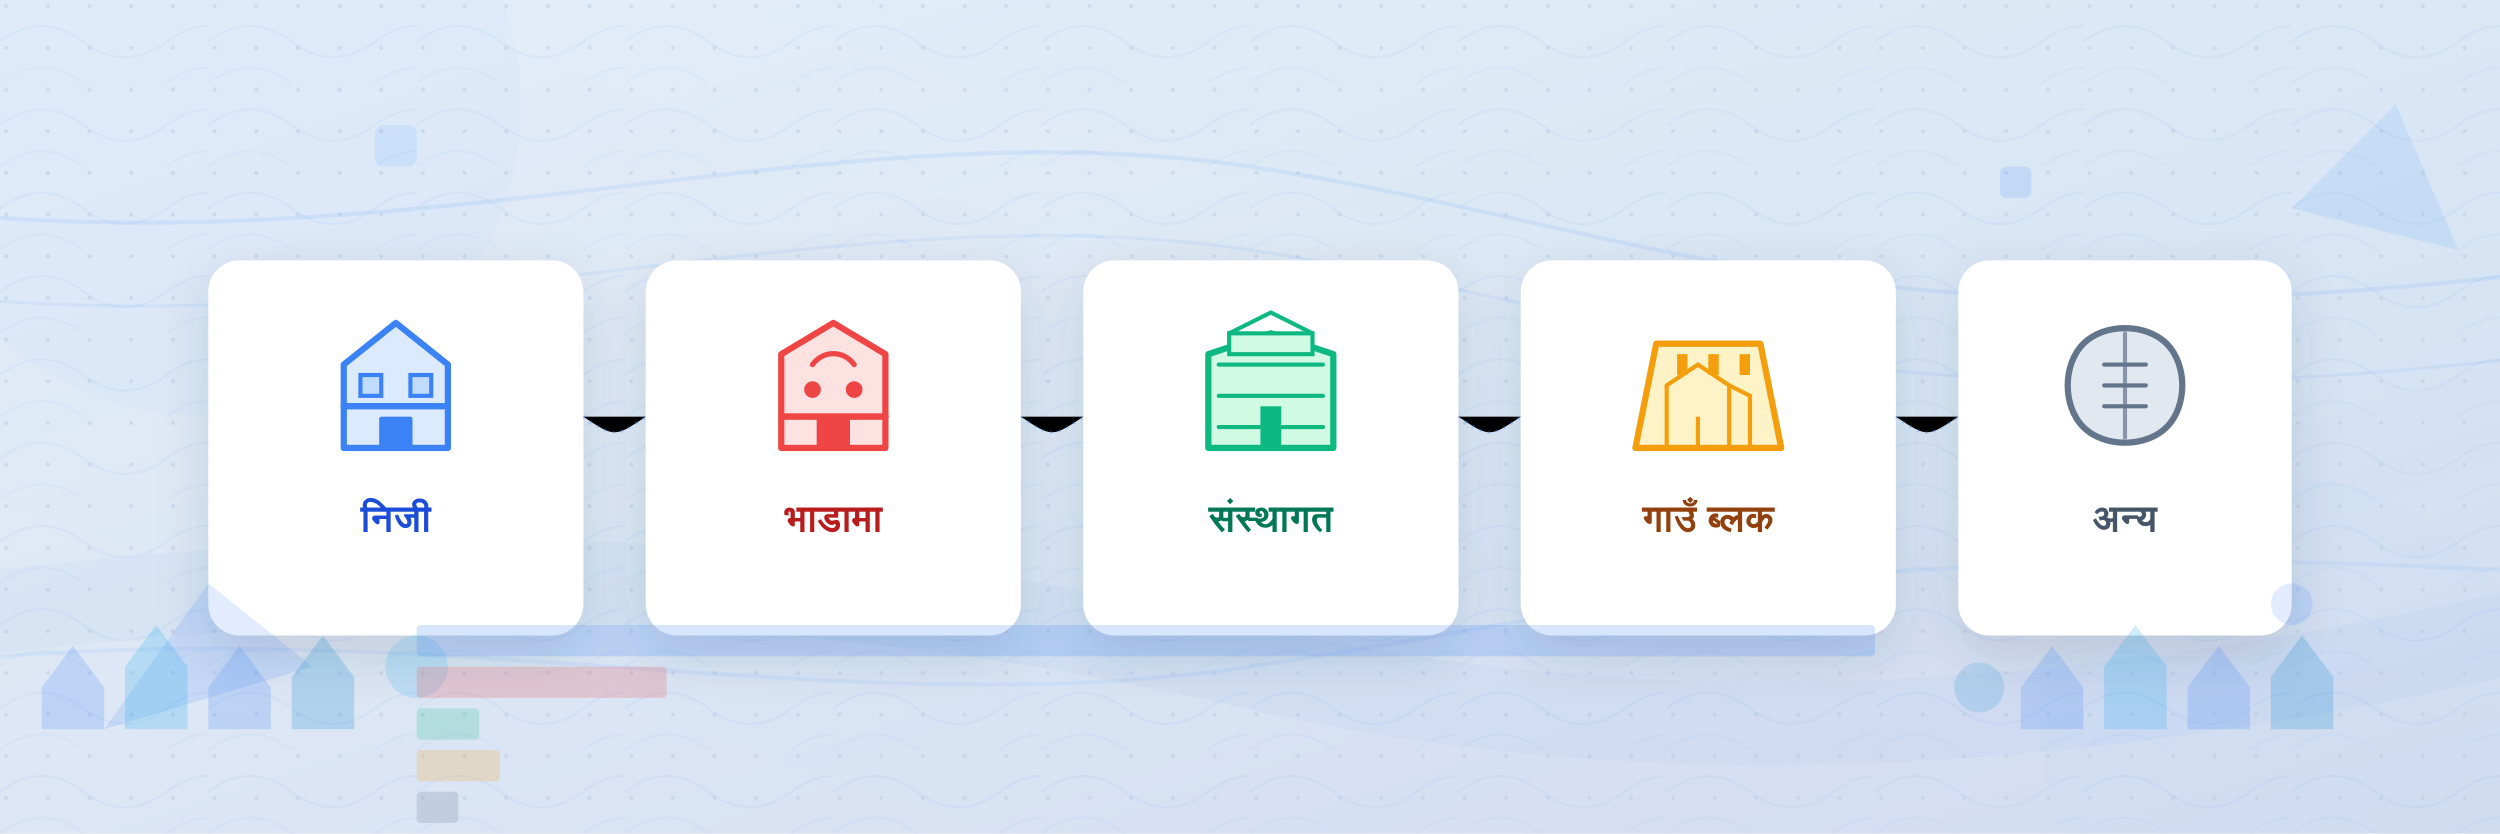
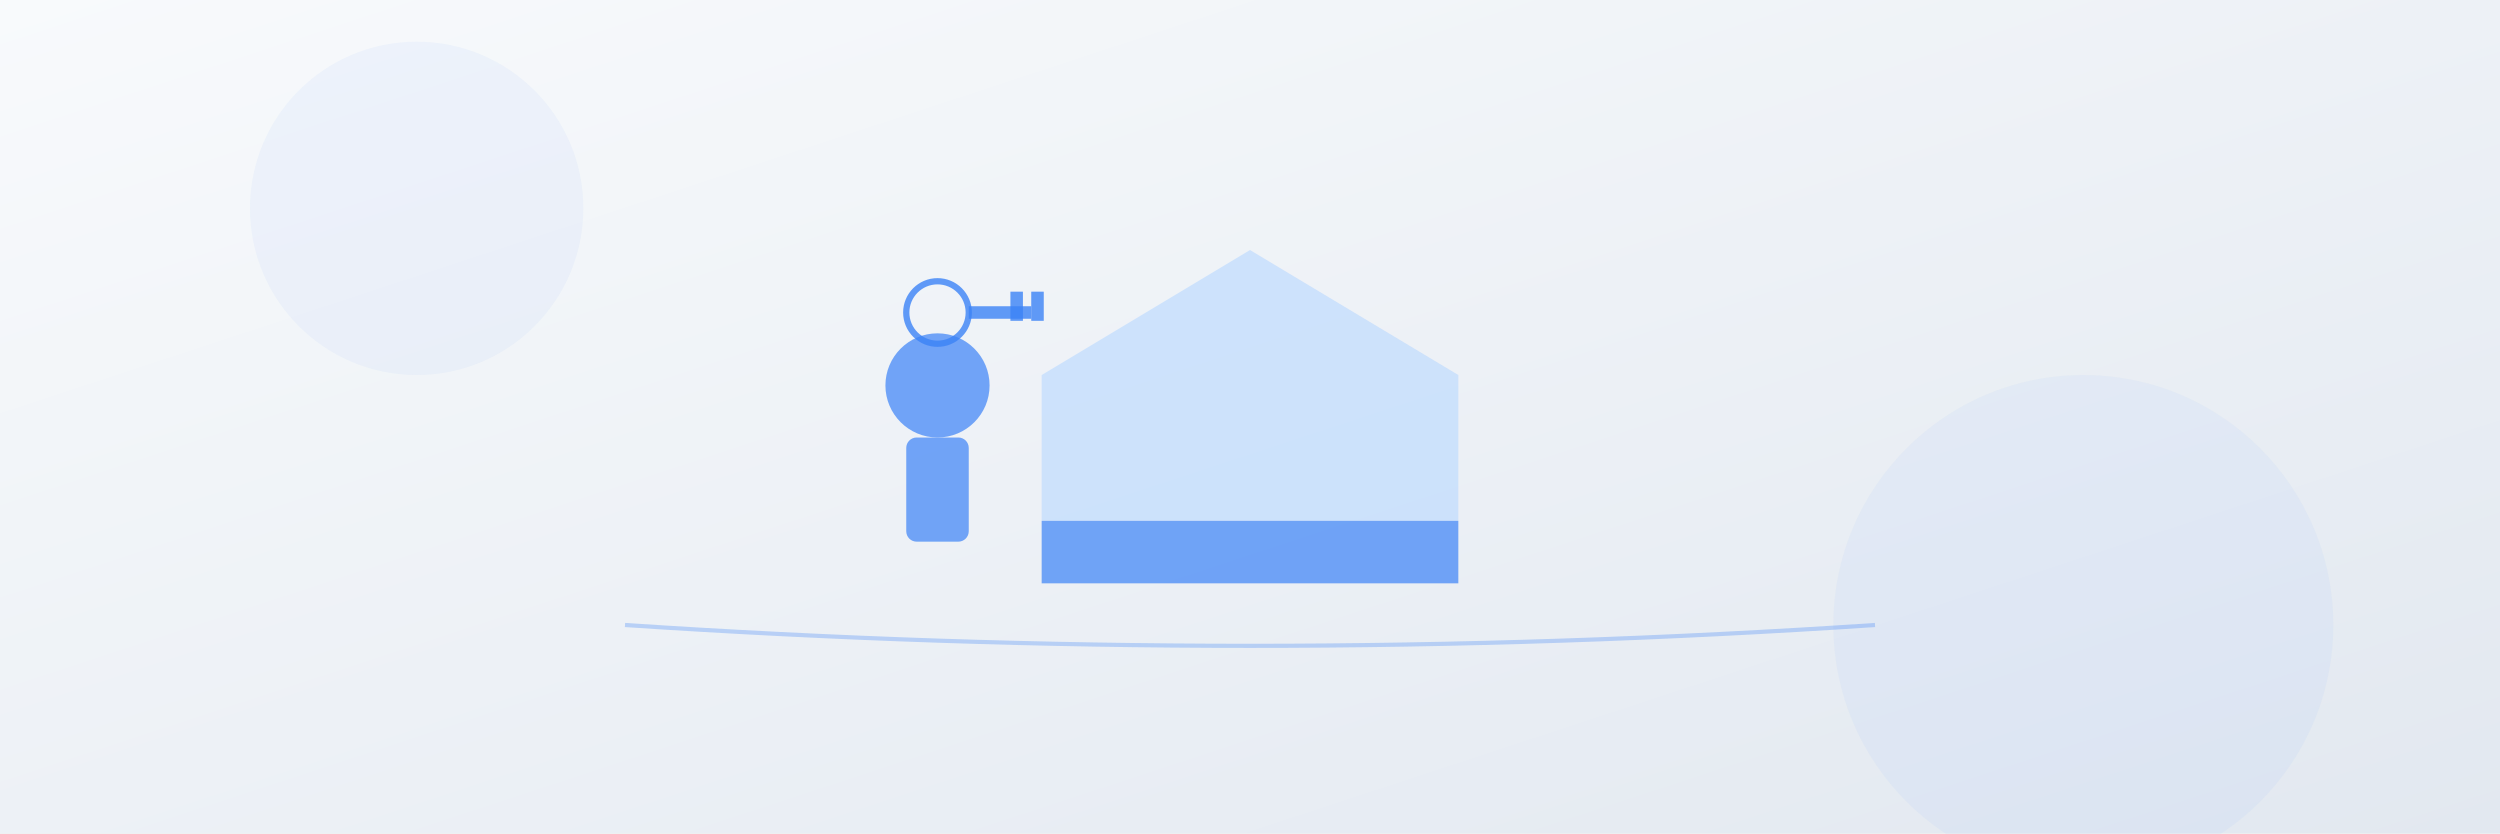
- <svg xmlns="http://www.w3.org/2000/svg" xmlns:xlink="http://www.w3.org/1999/xlink" viewBox="0 0 1200 400" width="1200" height="400">
+ <svg xmlns="http://www.w3.org/2000/svg" width="1200" height="400" viewBox="0 0 1200 400">
  <defs>
-     <linearGradient id="bgGradient" x1="0%" y1="0%" x2="100%" y2="100%">
+     <linearGradient id="bg-gradient" x1="0%" y1="0%" x2="100%" y2="100%">
      <stop offset="0%" stop-color="#f8fafc" />
      <stop offset="100%" stop-color="#e2e8f0" />
    </linearGradient>
-     <linearGradient id="accentGradient" x1="0%" y1="0%" x2="100%" y2="0%">
-       <stop offset="0%" stop-color="#4f46e5" />
-       <stop offset="100%" stop-color="#6366f1" />
-     </linearGradient>
-     <linearGradient id="decorGradient1" x1="0%" y1="0%" x2="100%" y2="100%">
-       <stop offset="0%" stop-color="#3b82f6" stop-opacity="0.05" />
-       <stop offset="100%" stop-color="#6366f1" stop-opacity="0.05" />
-     </linearGradient>
-     <linearGradient id="decorGradient2" x1="100%" y1="0%" x2="0%" y2="100%">
-       <stop offset="0%" stop-color="#0ea5e9" stop-opacity="0.05" />
-       <stop offset="100%" stop-color="#3b82f6" stop-opacity="0.05" />
-     </linearGradient>
-     <symbol id="iconPrivate" viewBox="0 0 100 100">
-       <circle cx="50" cy="50" r="45" fill="#fff" />
-       <path d="M25,60 L25,40 L50,20 L75,40 L75,60 Z" fill="#dbeafe" stroke="#3b82f6" stroke-width="3" stroke-linejoin="round" />
-       <path d="M25,60 L75,60 L75,80 L25,80 Z" fill="#dbeafe" stroke="#3b82f6" stroke-width="3" stroke-linejoin="round" />
-       <rect x="42" y="65" width="16" height="15" rx="1" fill="#3b82f6" />
-       <rect x="33" y="45" width="10" height="10" fill="#bfdbfe" stroke="#3b82f6" stroke-width="2" />
-       <rect x="57" y="45" width="10" height="10" fill="#bfdbfe" stroke="#3b82f6" stroke-width="2" />
-     </symbol>
-     <symbol id="iconRent" viewBox="0 0 100 100">
-       <circle cx="50" cy="50" r="45" fill="#fff" />
-       <path d="M25,65 L25,35 L50,20 L75,35 L75,65 Z" fill="#fee2e2" stroke="#ef4444" stroke-width="3" stroke-linejoin="round" />
-       <path d="M25,65 L75,65 L75,80 L25,80 Z" fill="#fee2e2" stroke="#ef4444" stroke-width="3" stroke-linejoin="round" />
-       <rect x="42" y="65" width="16" height="15" rx="1" fill="#ef4444" />
-       <path d="M40,40 C45,33 55,33 60,40" fill="none" stroke="#ef4444" stroke-width="2.5" stroke-linecap="round" />
-       <circle cx="40" cy="52" r="4" fill="#ef4444" />
-       <circle cx="60" cy="52" r="4" fill="#ef4444" />
-     </symbol>
-     <symbol id="iconInstitutional" viewBox="0 0 100 100">
-       <circle cx="50" cy="50" r="45" fill="#fff" />
-       <path d="M20,80 L20,35 L50,25 L80,35 L80,80 Z" fill="#d1fae5" stroke="#10b981" stroke-width="3" stroke-linejoin="round" />
-       <rect x="45" y="60" width="10" height="20" fill="#10b981" />
-       <path d="M25,40 L75,40 M25,55 L75,55 M25,70 L75,70" fill="none" stroke="#10b981" stroke-width="2" stroke-linecap="round" />
-       <rect x="30" y="25" width="40" height="10" fill="#d1fae5" stroke="#10b981" stroke-width="2" />
-       <path d="M30,25 L50,15 L70,25" fill="none" stroke="#10b981" stroke-width="2" />
-     </symbol>
-     <symbol id="iconVillageBlock" viewBox="0 0 100 100">
-       <circle cx="50" cy="50" r="45" fill="#fff" />
-       <path d="M15,80 L25,30 L45,30 L55,30 L75,30 L85,80 Z" fill="#fef3c7" stroke="#f59e0b" stroke-width="3" stroke-linejoin="round" />
-       <path d="M30,80 L30,50 L45,40 L60,50 L60,80" fill="none" stroke="#f59e0b" stroke-width="2" />
-       <path d="M45,65 L45,80 M60,50 L70,55 L70,80" fill="none" stroke="#f59e0b" stroke-width="2" />
-       <path d="M35,35 L35,45 L40,45 L40,35 Z M50,35 L50,45 L55,45 L55,35 Z M65,35 L65,45 L70,45 L70,35 Z" fill="#f59e0b" />
-     </symbol>
-     <symbol id="iconOther" viewBox="0 0 100 100">
-       <circle cx="50" cy="50" r="45" fill="#fff" />
-       <path d="M30,70 C20,60 20,40 30,30 C40,20 60,20 70,30 C80,40 80,60 70,70 C60,80 40,80 30,70 Z" fill="#e2e8f0" stroke="#64748b" stroke-width="3" stroke-linejoin="round" />
-       <path d="M40,40 L60,40 M40,50 L60,50 M40,60 L60,60" fill="none" stroke="#64748b" stroke-width="2" stroke-linecap="round" />
-       <path d="M50,25 L50,75" fill="none" stroke="#64748b" stroke-width="2" stroke-linecap="round" opacity="0.7" />
-     </symbol>
-     <pattern id="modernPattern" width="100" height="40" patternUnits="userSpaceOnUse">
-       <path d="M0,20 Q20,5 40,20 T80,20 T120,20" fill="none" stroke="#3b82f6" stroke-width="1" stroke-opacity="0.1" />
-       <path d="M0,40 Q20,25 40,40 T80,40 T120,40" fill="none" stroke="#60a5fa" stroke-width="1" stroke-opacity="0.1" />
-     </pattern>
-     <filter id="modernShadow" x="-20%" y="-20%" width="140%" height="140%">
-       <feDropShadow dx="0" dy="10" stdDeviation="12" flood-color="#334155" flood-opacity="0.15" />
-     </filter>
-     <pattern id="dotPattern" width="20" height="20" patternUnits="userSpaceOnUse">
-       <circle cx="3" cy="3" r="1" fill="#cbd5e1" fill-opacity="0.5" />
-     </pattern>
  </defs>
-   <rect width="100%" height="100%" fill="url(#bgGradient)" />
-   <rect width="100%" height="100%" fill="url(#modernPattern)" opacity="0.6" />
-   <rect width="100%" height="100%" fill="url(#dotPattern)" />
-   <path d="M0,0 L1200,0 L1200,400 L0,400 Z" fill="url(#decorGradient1)" />
-   <path d="M1200,0 L0,0 L0,400 L1200,400 Z" fill="url(#decorGradient2)" />
-   <circle cx="100" cy="50" r="150" fill="#3b82f6" opacity="0.03" />
-   <circle cx="1100" cy="350" r="120" fill="#60a5fa" opacity="0.03" />
-   <path d="M-50,300 Q300,250 600,320 T1300,280" fill="none" stroke="#3b82f6" stroke-width="40" stroke-opacity="0.04" />
-   <path d="M-50,100 C200,130 400,50 600,80 S900,180 1300,120" fill="none" stroke="#3b82f6" stroke-width="2" stroke-opacity="0.1" />
-   <path d="M-50,140 C200,170 400,90 600,120 S900,220 1300,160" fill="none" stroke="#3b82f6" stroke-width="1.5" stroke-opacity="0.08" />
-   <path d="M-50,320 C200,290 400,350 600,320 S900,250 1300,280" fill="none" stroke="#60a5fa" stroke-width="2" stroke-opacity="0.1" />
-   <g filter="url(#modernShadow)" transform="translate(0, 15)">
-     <rect x="100" y="110" width="180" height="180" rx="15" fill="white" />
-     <use xlink:href="#iconPrivate" x="140" y="120" width="100" height="100" />
-     <text x="190" y="240" font-size="18" font-weight="600" text-anchor="middle" font-family="system-ui, sans-serif" fill="#1d4ed8">निजी</text>
-     <rect x="310" y="110" width="180" height="180" rx="15" fill="white" />
-     <use xlink:href="#iconRent" x="350" y="120" width="100" height="100" />
-     <text x="400" y="240" font-size="18" font-weight="600" text-anchor="middle" font-family="system-ui, sans-serif" fill="#b91c1c">भाडामा</text>
-     <rect x="520" y="110" width="180" height="180" rx="15" fill="white" />
-     <use xlink:href="#iconInstitutional" x="560" y="120" width="100" height="100" />
-     <text x="610" y="240" font-size="18" font-weight="600" text-anchor="middle" font-family="system-ui, sans-serif" fill="#047857">संस्थागत</text>
-     <rect x="730" y="110" width="180" height="180" rx="15" fill="white" />
-     <use xlink:href="#iconVillageBlock" x="770" y="120" width="100" height="100" />
-     <text x="820" y="240" font-size="18" font-weight="600" text-anchor="middle" font-family="system-ui, sans-serif" fill="#92400e">गाउँ ब्लक</text>
-     <rect x="940" y="110" width="160" height="180" rx="15" fill="white" />
-     <use xlink:href="#iconOther" x="970" y="120" width="100" height="100" />
-     <text x="1020" y="240" font-size="18" font-weight="600" text-anchor="middle" font-family="system-ui, sans-serif" fill="#475569">अन्य</text>
+   <rect width="1200" height="400" fill="url(#bg-gradient)" />
+   <g transform="translate(600, 200)">
+     <path d="M-100,50 L-100,-20 L0,-80 L100,-20 L100,50 Z" fill="#bfdbfe" opacity="0.7" />
+     <rect x="-100" y="50" width="200" height="30" fill="#3b82f6" opacity="0.7" />
+     <g transform="translate(-150, 10)">
+       <circle cx="0" cy="-25" r="25" fill="#3b82f6" opacity="0.7" />
+       <rect x="-15" y="0" width="30" height="50" rx="5" fill="#3b82f6" opacity="0.7" />
+     </g>
+     <g transform="translate(-150, -50)">
+       <circle cx="0" cy="0" r="15" fill="none" stroke="#3b82f6" stroke-width="3" opacity="0.8" />
+       <rect x="15" y="-3" width="30" height="6" fill="#3b82f6" opacity="0.8" />
+       <rect x="35" y="-10" width="6" height="14" fill="#3b82f6" opacity="0.8" />
+       <rect x="45" y="-10" width="6" height="14" fill="#3b82f6" opacity="0.8" />
+     </g>
  </g>
-   <g>
-     <path d="M280,170 C295,170 295,170 310,170" stroke="url(#accentGradient)" stroke-width="3" stroke-dasharray="1,8" stroke-opacity="0.6" />
-     <path d="M490,170 C505,170 505,170 520,170" stroke="url(#accentGradient)" stroke-width="3" stroke-dasharray="1,8" stroke-opacity="0.6" />
-     <path d="M700,170 C715,170 715,170 730,170" stroke="url(#accentGradient)" stroke-width="3" stroke-dasharray="1,8" stroke-opacity="0.6" />
-     <path d="M910,170 C925,170 925,170 940,170" stroke="url(#accentGradient)" stroke-width="3" stroke-dasharray="1,8" stroke-opacity="0.6" />
-     <path d="M280,200 C295,210 295,210 310,200" stroke="#3b82f6" stroke-width="1.5" stroke-dasharray="1,3" stroke-opacity="0.3" />
-     <path d="M490,200 C505,210 505,210 520,200" stroke="#3b82f6" stroke-width="1.5" stroke-dasharray="1,3" stroke-opacity="0.3" />
-     <path d="M700,200 C715,210 715,210 730,200" stroke="#3b82f6" stroke-width="1.5" stroke-dasharray="1,3" stroke-opacity="0.3" />
-     <path d="M910,200 C925,210 925,210 940,200" stroke="#3b82f6" stroke-width="1.5" stroke-dasharray="1,3" stroke-opacity="0.3" />
-   </g>
-   <g opacity="0.15">
-     <path d="M50,350 L150,320 L100,280 Z" fill="#3b82f6" />
-     <path d="M1150,50 L1100,100 L1180,120 Z" fill="#60a5fa" />
-     <circle cx="200" cy="320" r="15" fill="#0ea5e9" />
-     <circle cx="950" cy="330" r="12" fill="#0284c7" />
-     <circle cx="1100" cy="290" r="10" fill="#3b82f6" />
-     <rect x="180" y="60" width="20" height="20" rx="4" fill="#60a5fa" />
-     <rect x="960" y="80" width="15" height="15" rx="3" fill="#3b82f6" />
-   </g>
-   <g opacity="0.2">
-     <path d="M20,330 L35,310 L50,330 L50,350 L20,350 Z" fill="#3b82f6" />
-     <path d="M60,320 L75,300 L90,320 L90,350 L60,350 Z" fill="#0ea5e9" />
-     <path d="M100,330 L115,310 L130,330 L130,350 L100,350 Z" fill="#3b82f6" />
-     <path d="M140,325 L155,305 L170,325 L170,350 L140,350 Z" fill="#0284c7" />
-     <path d="M970,330 L985,310 L1000,330 L1000,350 L970,350 Z" fill="#3b82f6" />
-     <path d="M1010,320 L1025,300 L1040,320 L1040,350 L1010,350 Z" fill="#0ea5e9" />
-     <path d="M1050,330 L1065,310 L1080,330 L1080,350 L1050,350 Z" fill="#3b82f6" />
-     <path d="M1090,325 L1105,305 L1120,325 L1120,350 L1090,350 Z" fill="#0284c7" />
-   </g>
-   <g opacity="0.2" transform="translate(200, 300)">
-     <rect x="0" y="0" width="700" height="15" rx="2" fill="#3b82f6" />
-     <rect x="0" y="20" width="120" height="15" rx="2" fill="#ef4444" />
-     <rect x="0" y="40" width="30" height="15" rx="2" fill="#10b981" />
-     <rect x="0" y="60" width="40" height="15" rx="2" fill="#f59e0b" />
-     <rect x="0" y="80" width="20" height="15" rx="2" fill="#64748b" />
-   </g>
+   <path d="M300,300 Q600,320 900,300" stroke="#3b82f6" stroke-width="2" opacity="0.3" fill="none" />
+   <circle cx="200" cy="100" r="80" fill="#3b82f6" opacity="0.05" />
+   <circle cx="1000" cy="300" r="120" fill="#3b82f6" opacity="0.05" />
</svg>
